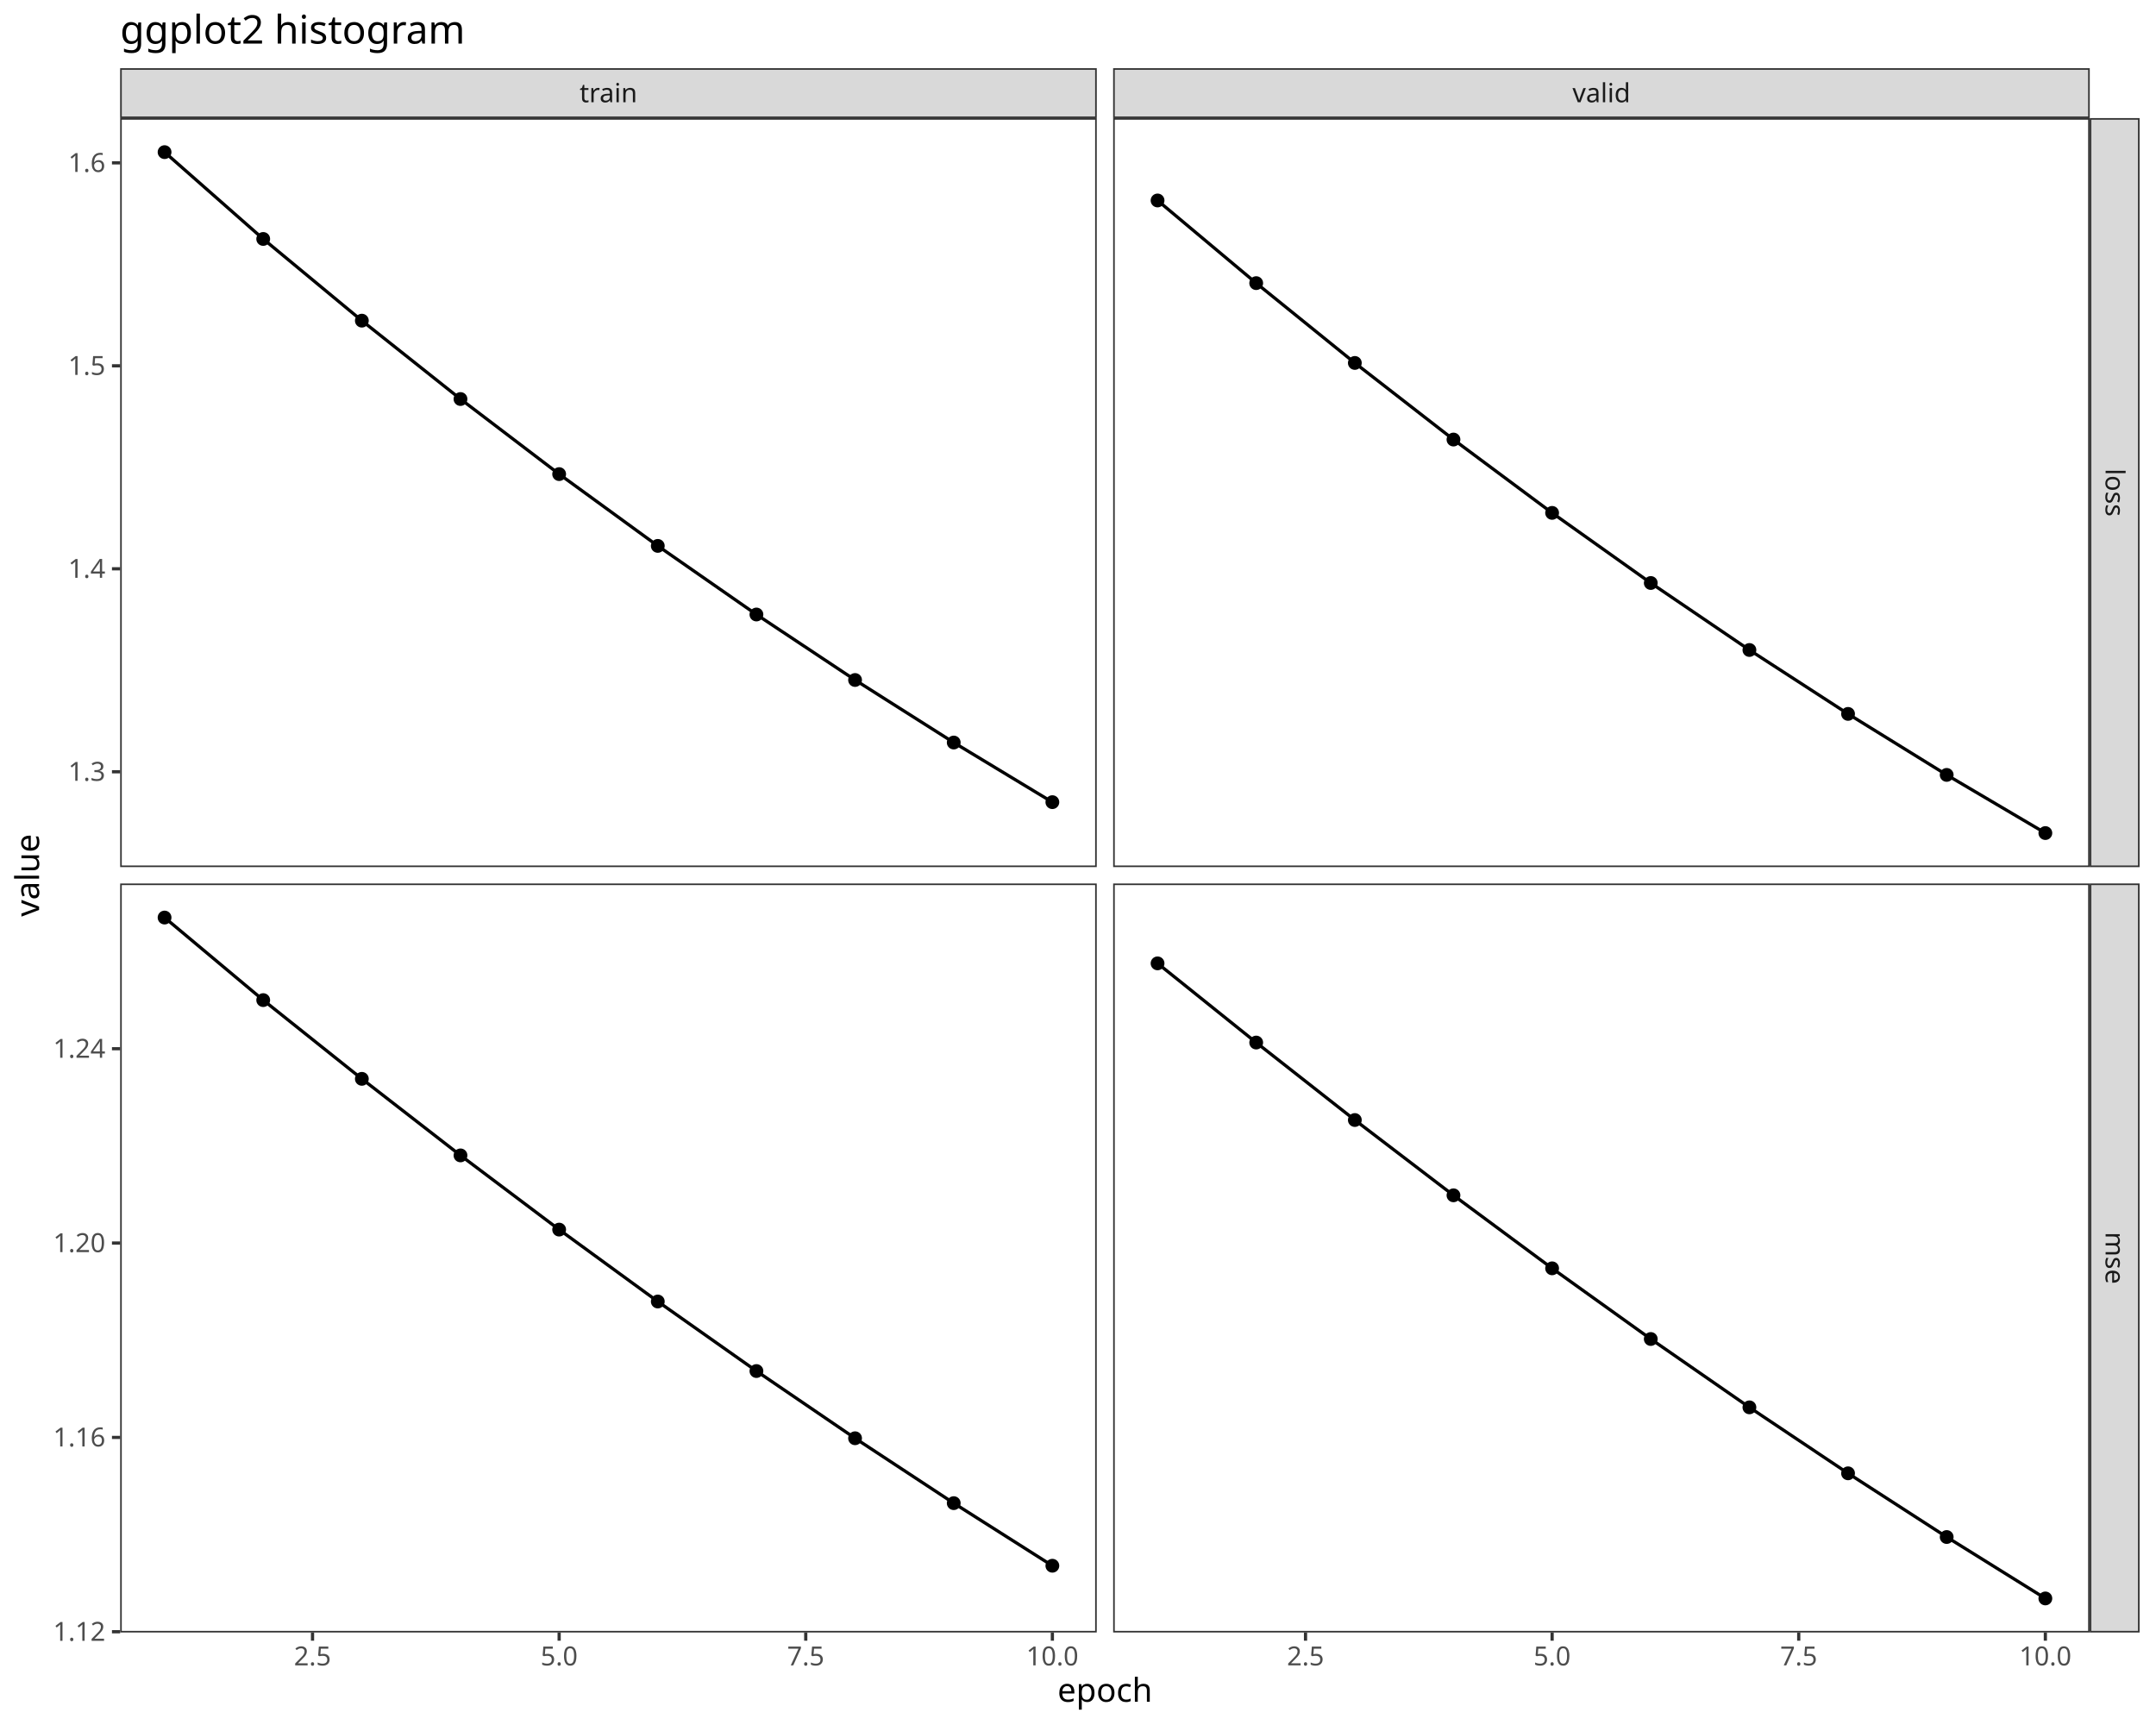
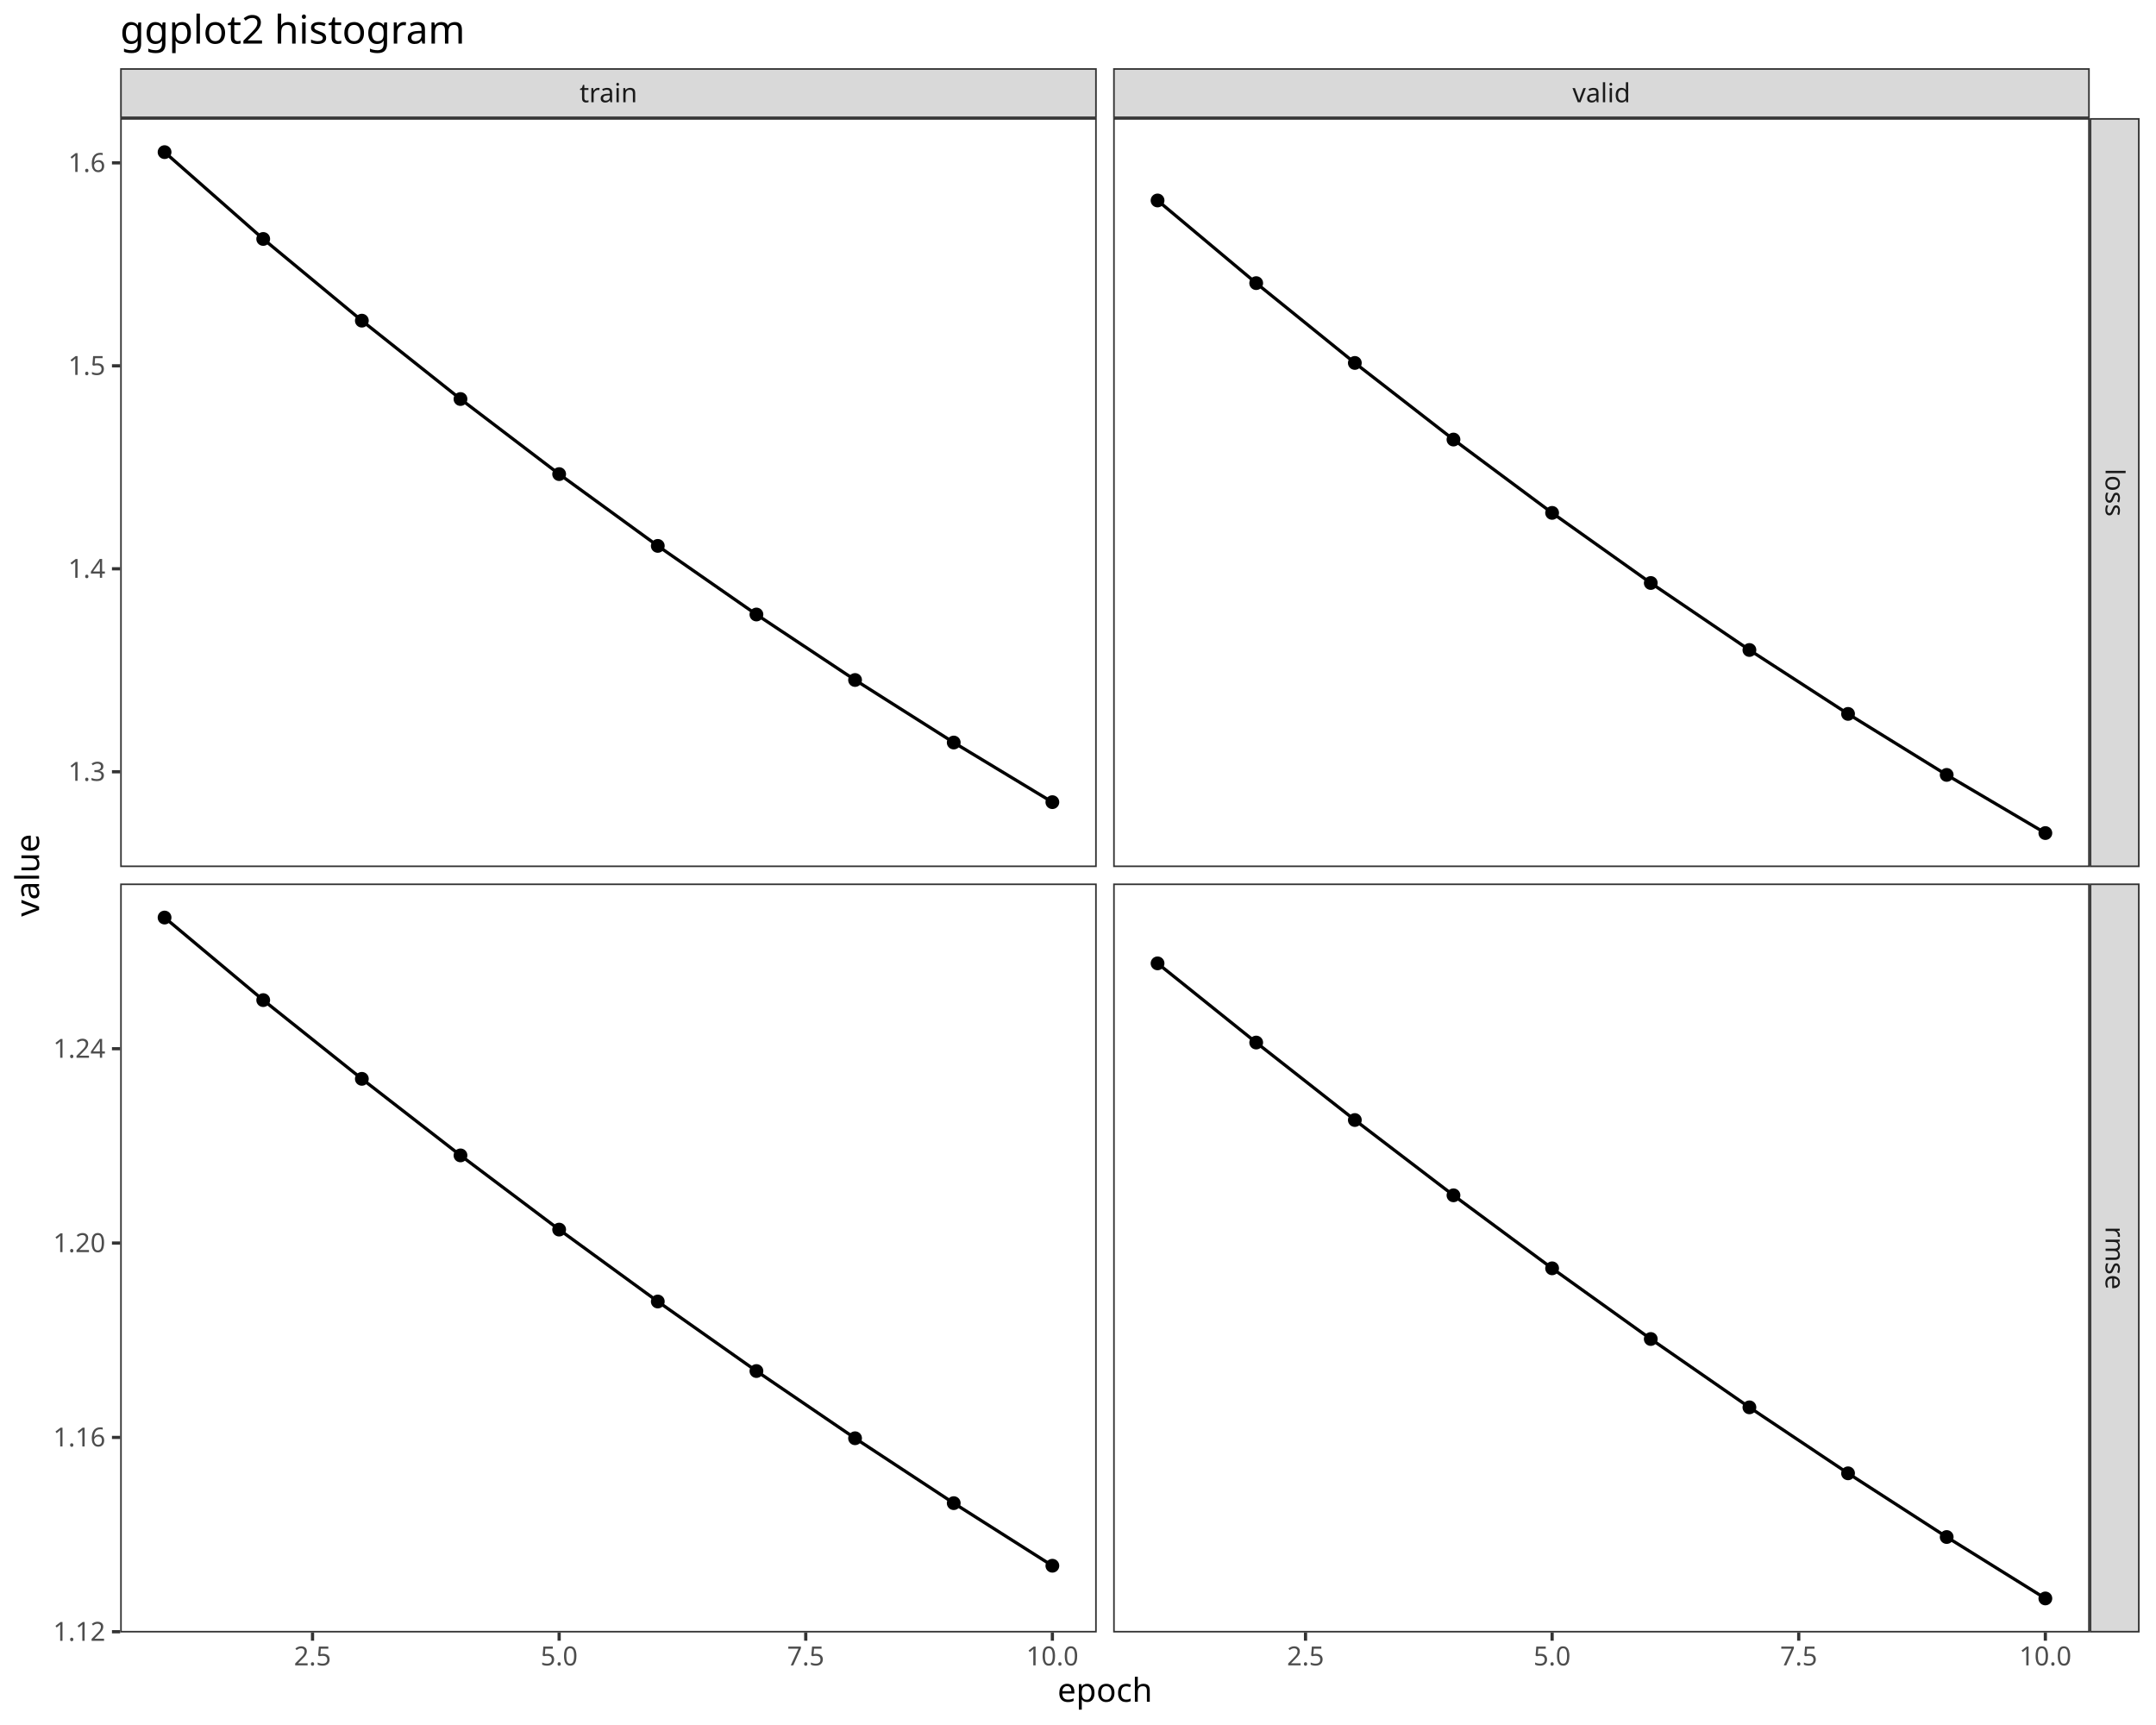
<svg xmlns="http://www.w3.org/2000/svg" class="svglite" data-engine-version="2.0" width="720.00pt" height="576.00pt" viewBox="0 0 720.00 576.00">
  <defs>
    <style type="text/css">
    .svglite line, .svglite polyline, .svglite polygon, .svglite path, .svglite rect, .svglite circle {
      fill: none;
      stroke: #000000;
      stroke-linecap: round;
      stroke-linejoin: round;
      stroke-miterlimit: 10.00;
    }
  </style>
  </defs>
  <rect width="100%" height="100%" style="stroke: none; fill: #FFFFFF;" />
  <defs>
    <clipPath id="cpMC4wMHw3MjAuMDB8MC4wMHw1NzYuMDA=">
      <rect x="0.00" y="0.00" width="720.00" height="576.00" />
    </clipPath>
  </defs>
  <g clip-path="url(#cpMC4wMHw3MjAuMDB8MC4wMHw1NzYuMDA=)">
    <rect x="-0" y="0.00" width="720.00" height="576.00" style="stroke-width: 1.07; stroke: #FFFFFF; fill: #FFFFFF;" />
  </g>
  <defs>
    <clipPath id="cpNDAuMTN8MzY2LjI2fDM5LjQzfDI4OS41Mw==">
      <rect x="40.13" y="39.43" width="326.13" height="250.10" />
    </clipPath>
  </defs>
  <g clip-path="url(#cpNDAuMTN8MzY2LjI2fDM5LjQzfDI4OS41Mw==)">
    <rect x="40.13" y="39.43" width="326.13" height="250.10" style="stroke-width: 1.07; stroke: none; fill: #FFFFFF;" />
    <circle cx="54.96" cy="50.80" r="1.95" style="stroke-width: 0.71; fill: #000000;" />
    <circle cx="87.90" cy="79.79" r="1.95" style="stroke-width: 0.71; fill: #000000;" />
    <circle cx="120.84" cy="107.07" r="1.95" style="stroke-width: 0.71; fill: #000000;" />
    <circle cx="153.78" cy="133.24" r="1.95" style="stroke-width: 0.71; fill: #000000;" />
    <circle cx="186.73" cy="158.31" r="1.95" style="stroke-width: 0.71; fill: #000000;" />
    <circle cx="219.67" cy="182.28" r="1.95" style="stroke-width: 0.71; fill: #000000;" />
    <circle cx="252.61" cy="205.19" r="1.95" style="stroke-width: 0.71; fill: #000000;" />
    <circle cx="285.55" cy="227.06" r="1.95" style="stroke-width: 0.71; fill: #000000;" />
    <circle cx="318.50" cy="247.94" r="1.95" style="stroke-width: 0.71; fill: #000000;" />
    <circle cx="351.44" cy="267.85" r="1.95" style="stroke-width: 0.71; fill: #000000;" />
    <polyline points="54.96,50.80 87.90,79.79 120.84,107.07 153.78,133.24 186.73,158.31 219.67,182.28 252.61,205.19 285.55,227.06 318.50,247.94 351.44,267.85 " style="stroke-width: 1.07; stroke-linecap: butt;" />
    <rect x="40.13" y="39.43" width="326.13" height="250.10" style="stroke-width: 1.07; stroke: #333333;" />
  </g>
  <g clip-path="url(#cpMC4wMHw3MjAuMDB8MC4wMHw1NzYuMDA=)">
</g>
  <defs>
    <clipPath id="cpNDAuMTN8MzY2LjI2fDI5NS4wMXw1NDUuMTE=">
      <rect x="40.13" y="295.01" width="326.13" height="250.10" />
    </clipPath>
  </defs>
  <g clip-path="url(#cpNDAuMTN8MzY2LjI2fDI5NS4wMXw1NDUuMTE=)">
    <rect x="40.13" y="295.01" width="326.13" height="250.10" style="stroke-width: 1.07; stroke: none; fill: #FFFFFF;" />
    <circle cx="54.96" cy="306.38" r="1.95" style="stroke-width: 0.71; fill: #000000;" />
    <circle cx="87.90" cy="333.95" r="1.95" style="stroke-width: 0.71; fill: #000000;" />
    <circle cx="120.84" cy="360.24" r="1.95" style="stroke-width: 0.71; fill: #000000;" />
    <circle cx="153.78" cy="385.80" r="1.95" style="stroke-width: 0.71; fill: #000000;" />
    <circle cx="186.73" cy="410.58" r="1.95" style="stroke-width: 0.71; fill: #000000;" />
    <circle cx="219.67" cy="434.59" r="1.95" style="stroke-width: 0.71; fill: #000000;" />
    <circle cx="252.61" cy="457.81" r="1.95" style="stroke-width: 0.71; fill: #000000;" />
    <circle cx="285.55" cy="480.25" r="1.95" style="stroke-width: 0.71; fill: #000000;" />
    <circle cx="318.50" cy="501.92" r="1.95" style="stroke-width: 0.71; fill: #000000;" />
    <circle cx="351.44" cy="522.82" r="1.95" style="stroke-width: 0.71; fill: #000000;" />
    <polyline points="54.96,306.38 87.90,333.95 120.84,360.24 153.78,385.80 186.73,410.58 219.67,434.59 252.61,457.81 285.55,480.25 318.50,501.92 351.44,522.82 " style="stroke-width: 1.07; stroke-linecap: butt;" />
    <rect x="40.13" y="295.01" width="326.13" height="250.10" style="stroke-width: 1.07; stroke: #333333;" />
  </g>
  <g clip-path="url(#cpMC4wMHw3MjAuMDB8MC4wMHw1NzYuMDA=)">
</g>
  <defs>
    <clipPath id="cpMzcxLjc0fDY5Ny44N3wzOS40M3wyODkuNTM=">
      <rect x="371.74" y="39.43" width="326.13" height="250.10" />
    </clipPath>
  </defs>
  <g clip-path="url(#cpMzcxLjc0fDY5Ny44N3wzOS40M3wyODkuNTM=)">
    <rect x="371.74" y="39.43" width="326.13" height="250.10" style="stroke-width: 1.07; stroke: none; fill: #FFFFFF;" />
    <circle cx="386.57" cy="66.94" r="1.95" style="stroke-width: 0.71; fill: #000000;" />
    <circle cx="419.51" cy="94.54" r="1.95" style="stroke-width: 0.71; fill: #000000;" />
    <circle cx="452.45" cy="121.19" r="1.95" style="stroke-width: 0.71; fill: #000000;" />
    <circle cx="485.39" cy="146.77" r="1.95" style="stroke-width: 0.71; fill: #000000;" />
    <circle cx="518.33" cy="171.26" r="1.95" style="stroke-width: 0.71; fill: #000000;" />
    <circle cx="551.28" cy="194.67" r="1.95" style="stroke-width: 0.71; fill: #000000;" />
    <circle cx="584.22" cy="217.04" r="1.95" style="stroke-width: 0.71; fill: #000000;" />
    <circle cx="617.16" cy="238.38" r="1.95" style="stroke-width: 0.71; fill: #000000;" />
    <circle cx="650.10" cy="258.75" r="1.95" style="stroke-width: 0.71; fill: #000000;" />
    <circle cx="683.05" cy="278.17" r="1.95" style="stroke-width: 0.71; fill: #000000;" />
    <polyline points="386.57,66.94 419.51,94.54 452.45,121.19 485.39,146.77 518.33,171.26 551.28,194.67 584.22,217.04 617.16,238.38 650.10,258.75 683.05,278.17 " style="stroke-width: 1.07; stroke-linecap: butt;" />
    <rect x="371.74" y="39.43" width="326.13" height="250.10" style="stroke-width: 1.07; stroke: #333333;" />
  </g>
  <g clip-path="url(#cpMC4wMHw3MjAuMDB8MC4wMHw1NzYuMDA=)">
</g>
  <defs>
    <clipPath id="cpMzcxLjc0fDY5Ny44N3wyOTUuMDF8NTQ1LjEx">
      <rect x="371.74" y="295.01" width="326.13" height="250.10" />
    </clipPath>
  </defs>
  <g clip-path="url(#cpMzcxLjc0fDY5Ny44N3wyOTUuMDF8NTQ1LjEx)">
    <rect x="371.74" y="295.01" width="326.13" height="250.10" style="stroke-width: 1.07; stroke: none; fill: #FFFFFF;" />
    <circle cx="386.57" cy="321.68" r="1.95" style="stroke-width: 0.71; fill: #000000;" />
    <circle cx="419.51" cy="348.12" r="1.95" style="stroke-width: 0.71; fill: #000000;" />
    <circle cx="452.45" cy="373.99" r="1.95" style="stroke-width: 0.71; fill: #000000;" />
    <circle cx="485.39" cy="399.13" r="1.95" style="stroke-width: 0.71; fill: #000000;" />
    <circle cx="518.33" cy="423.51" r="1.95" style="stroke-width: 0.71; fill: #000000;" />
    <circle cx="551.28" cy="447.11" r="1.95" style="stroke-width: 0.71; fill: #000000;" />
    <circle cx="584.22" cy="469.93" r="1.95" style="stroke-width: 0.71; fill: #000000;" />
    <circle cx="617.16" cy="491.96" r="1.95" style="stroke-width: 0.71; fill: #000000;" />
    <circle cx="650.10" cy="513.23" r="1.95" style="stroke-width: 0.71; fill: #000000;" />
    <circle cx="683.05" cy="533.74" r="1.95" style="stroke-width: 0.71; fill: #000000;" />
    <polyline points="386.57,321.68 419.51,348.12 452.45,373.99 485.39,399.13 518.33,423.51 551.28,447.11 584.22,469.93 617.16,491.96 650.10,513.23 683.05,533.74 " style="stroke-width: 1.07; stroke-linecap: butt;" />
    <rect x="371.74" y="295.01" width="326.13" height="250.10" style="stroke-width: 1.07; stroke: #333333;" />
  </g>
  <g clip-path="url(#cpMC4wMHw3MjAuMDB8MC4wMHw1NzYuMDA=)">
</g>
  <defs>
    <clipPath id="cpNDAuMTN8MzY2LjI2fDIyLjc4fDM5LjQz">
      <rect x="40.13" y="22.78" width="326.13" height="16.65" />
    </clipPath>
  </defs>
  <g clip-path="url(#cpNDAuMTN8MzY2LjI2fDIyLjc4fDM5LjQz)">
    <rect x="40.13" y="22.78" width="326.13" height="16.65" style="stroke-width: 1.07; stroke: #333333; fill: #D9D9D9;" />
    <text x="203.20" y="34.14" text-anchor="middle" style="font-size: 8.80px; fill: #1A1A1A; font-family: sans;" textLength="17.12px" lengthAdjust="spacingAndGlyphs">train</text>
  </g>
  <g clip-path="url(#cpMC4wMHw3MjAuMDB8MC4wMHw1NzYuMDA=)">
</g>
  <defs>
    <clipPath id="cpMzcxLjc0fDY5Ny44N3wyMi43OHwzOS40Mw==">
      <rect x="371.74" y="22.78" width="326.13" height="16.65" />
    </clipPath>
  </defs>
  <g clip-path="url(#cpMzcxLjc0fDY5Ny44N3wyMi43OHwzOS40Mw==)">
    <rect x="371.74" y="22.78" width="326.13" height="16.65" style="stroke-width: 1.07; stroke: #333333; fill: #D9D9D9;" />
    <text x="534.81" y="34.14" text-anchor="middle" style="font-size: 8.80px; fill: #1A1A1A; font-family: sans;" textLength="18.10px" lengthAdjust="spacingAndGlyphs">valid</text>
  </g>
  <g clip-path="url(#cpMC4wMHw3MjAuMDB8MC4wMHw1NzYuMDA=)">
</g>
  <defs>
    <clipPath id="cpNjk3Ljg3fDcxNC41MnwzOS40M3wyODkuNTM=">
      <rect x="697.87" y="39.43" width="16.65" height="250.10" />
    </clipPath>
  </defs>
  <g clip-path="url(#cpNjk3Ljg3fDcxNC41MnwzOS40M3wyODkuNTM=)">
    <rect x="697.87" y="39.43" width="16.65" height="250.10" style="stroke-width: 1.07; stroke: #333333; fill: #D9D9D9;" />
    <text transform="translate(703.17,164.48) rotate(90)" text-anchor="middle" style="font-size: 8.80px; fill: #1A1A1A; font-family: sans;" textLength="15.66px" lengthAdjust="spacingAndGlyphs">loss</text>
  </g>
  <g clip-path="url(#cpMC4wMHw3MjAuMDB8MC4wMHw1NzYuMDA=)">
</g>
  <defs>
    <clipPath id="cpNjk3Ljg3fDcxNC41MnwyOTUuMDF8NTQ1LjEx">
      <rect x="697.87" y="295.01" width="16.65" height="250.10" />
    </clipPath>
  </defs>
  <g clip-path="url(#cpNjk3Ljg3fDcxNC41MnwyOTUuMDF8NTQ1LjEx)">
    <rect x="697.87" y="295.01" width="16.65" height="250.10" style="stroke-width: 1.07; stroke: #333333; fill: #D9D9D9;" />
-     <text transform="translate(703.17,420.06) rotate(90)" text-anchor="middle" style="font-size: 8.80px; fill: #1A1A1A; font-family: sans;" textLength="16.63px" lengthAdjust="spacingAndGlyphs">mse</text>
+     <text transform="translate(703.17,420.06) rotate(90)" text-anchor="middle" style="font-size: 8.80px; fill: #1A1A1A; font-family: sans;" textLength="19.56px" lengthAdjust="spacingAndGlyphs">rmse</text>
  </g>
  <g clip-path="url(#cpMC4wMHw3MjAuMDB8MC4wMHw1NzYuMDA=)">
    <polyline points="104.37,547.85 104.37,545.11 " style="stroke-width: 1.07; stroke: #333333; stroke-linecap: butt;" />
    <polyline points="186.73,547.85 186.73,545.11 " style="stroke-width: 1.07; stroke: #333333; stroke-linecap: butt;" />
    <polyline points="269.08,547.85 269.08,545.11 " style="stroke-width: 1.07; stroke: #333333; stroke-linecap: butt;" />
    <polyline points="351.44,547.85 351.44,545.11 " style="stroke-width: 1.07; stroke: #333333; stroke-linecap: butt;" />
    <text x="104.37" y="556.10" text-anchor="middle" style="font-size: 8.80px; fill: #4D4D4D; font-family: sans;" textLength="12.23px" lengthAdjust="spacingAndGlyphs">2.5</text>
    <text x="186.73" y="556.10" text-anchor="middle" style="font-size: 8.80px; fill: #4D4D4D; font-family: sans;" textLength="12.23px" lengthAdjust="spacingAndGlyphs">5.0</text>
    <text x="269.08" y="556.10" text-anchor="middle" style="font-size: 8.80px; fill: #4D4D4D; font-family: sans;" textLength="12.23px" lengthAdjust="spacingAndGlyphs">7.5</text>
    <text x="351.44" y="556.10" text-anchor="middle" style="font-size: 8.80px; fill: #4D4D4D; font-family: sans;" textLength="17.13px" lengthAdjust="spacingAndGlyphs">10.0</text>
    <polyline points="435.98,547.85 435.98,545.11 " style="stroke-width: 1.07; stroke: #333333; stroke-linecap: butt;" />
    <polyline points="518.33,547.85 518.33,545.11 " style="stroke-width: 1.07; stroke: #333333; stroke-linecap: butt;" />
    <polyline points="600.69,547.85 600.69,545.11 " style="stroke-width: 1.07; stroke: #333333; stroke-linecap: butt;" />
    <polyline points="683.05,547.85 683.05,545.11 " style="stroke-width: 1.07; stroke: #333333; stroke-linecap: butt;" />
    <text x="435.98" y="556.10" text-anchor="middle" style="font-size: 8.80px; fill: #4D4D4D; font-family: sans;" textLength="12.23px" lengthAdjust="spacingAndGlyphs">2.5</text>
    <text x="518.33" y="556.10" text-anchor="middle" style="font-size: 8.80px; fill: #4D4D4D; font-family: sans;" textLength="12.23px" lengthAdjust="spacingAndGlyphs">5.0</text>
    <text x="600.69" y="556.10" text-anchor="middle" style="font-size: 8.80px; fill: #4D4D4D; font-family: sans;" textLength="12.23px" lengthAdjust="spacingAndGlyphs">7.5</text>
    <text x="683.05" y="556.10" text-anchor="middle" style="font-size: 8.80px; fill: #4D4D4D; font-family: sans;" textLength="17.13px" lengthAdjust="spacingAndGlyphs">10.0</text>
    <text x="35.20" y="260.72" text-anchor="end" style="font-size: 8.80px; fill: #4D4D4D; font-family: sans;" textLength="12.23px" lengthAdjust="spacingAndGlyphs">1.3</text>
    <text x="35.20" y="192.95" text-anchor="end" style="font-size: 8.80px; fill: #4D4D4D; font-family: sans;" textLength="12.23px" lengthAdjust="spacingAndGlyphs">1.4</text>
    <text x="35.20" y="125.18" text-anchor="end" style="font-size: 8.80px; fill: #4D4D4D; font-family: sans;" textLength="12.23px" lengthAdjust="spacingAndGlyphs">1.5</text>
    <text x="35.20" y="57.41" text-anchor="end" style="font-size: 8.80px; fill: #4D4D4D; font-family: sans;" textLength="12.23px" lengthAdjust="spacingAndGlyphs">1.6</text>
    <polyline points="37.39,257.70 40.13,257.70 " style="stroke-width: 1.07; stroke: #333333; stroke-linecap: butt;" />
    <polyline points="37.39,189.92 40.13,189.92 " style="stroke-width: 1.07; stroke: #333333; stroke-linecap: butt;" />
    <polyline points="37.39,122.15 40.13,122.15 " style="stroke-width: 1.07; stroke: #333333; stroke-linecap: butt;" />
    <polyline points="37.39,54.38 40.13,54.38 " style="stroke-width: 1.07; stroke: #333333; stroke-linecap: butt;" />
    <text x="35.20" y="547.89" text-anchor="end" style="font-size: 8.80px; fill: #4D4D4D; font-family: sans;" textLength="17.13px" lengthAdjust="spacingAndGlyphs">1.12</text>
    <text x="35.20" y="482.99" text-anchor="end" style="font-size: 8.80px; fill: #4D4D4D; font-family: sans;" textLength="17.13px" lengthAdjust="spacingAndGlyphs">1.16</text>
    <text x="35.20" y="418.10" text-anchor="end" style="font-size: 8.80px; fill: #4D4D4D; font-family: sans;" textLength="17.13px" lengthAdjust="spacingAndGlyphs">1.20</text>
    <text x="35.20" y="353.21" text-anchor="end" style="font-size: 8.80px; fill: #4D4D4D; font-family: sans;" textLength="17.13px" lengthAdjust="spacingAndGlyphs">1.24</text>
    <polyline points="37.39,544.86 40.13,544.86 " style="stroke-width: 1.07; stroke: #333333; stroke-linecap: butt;" />
    <polyline points="37.39,479.97 40.13,479.97 " style="stroke-width: 1.07; stroke: #333333; stroke-linecap: butt;" />
    <polyline points="37.39,415.07 40.13,415.07 " style="stroke-width: 1.07; stroke: #333333; stroke-linecap: butt;" />
    <polyline points="37.39,350.18 40.13,350.18 " style="stroke-width: 1.07; stroke: #333333; stroke-linecap: butt;" />
    <text x="369.00" y="568.24" text-anchor="middle" style="font-size: 11.00px; font-family: sans;" textLength="29.98px" lengthAdjust="spacingAndGlyphs">epoch</text>
    <text transform="translate(13.05,292.27) rotate(-90)" text-anchor="middle" style="font-size: 11.00px; font-family: sans;" textLength="26.30px" lengthAdjust="spacingAndGlyphs">value</text>
    <text x="40.13" y="14.56" style="font-size: 13.20px; font-family: sans;" textLength="104.94px" lengthAdjust="spacingAndGlyphs">ggplot2 histogram</text>
  </g>
</svg>
